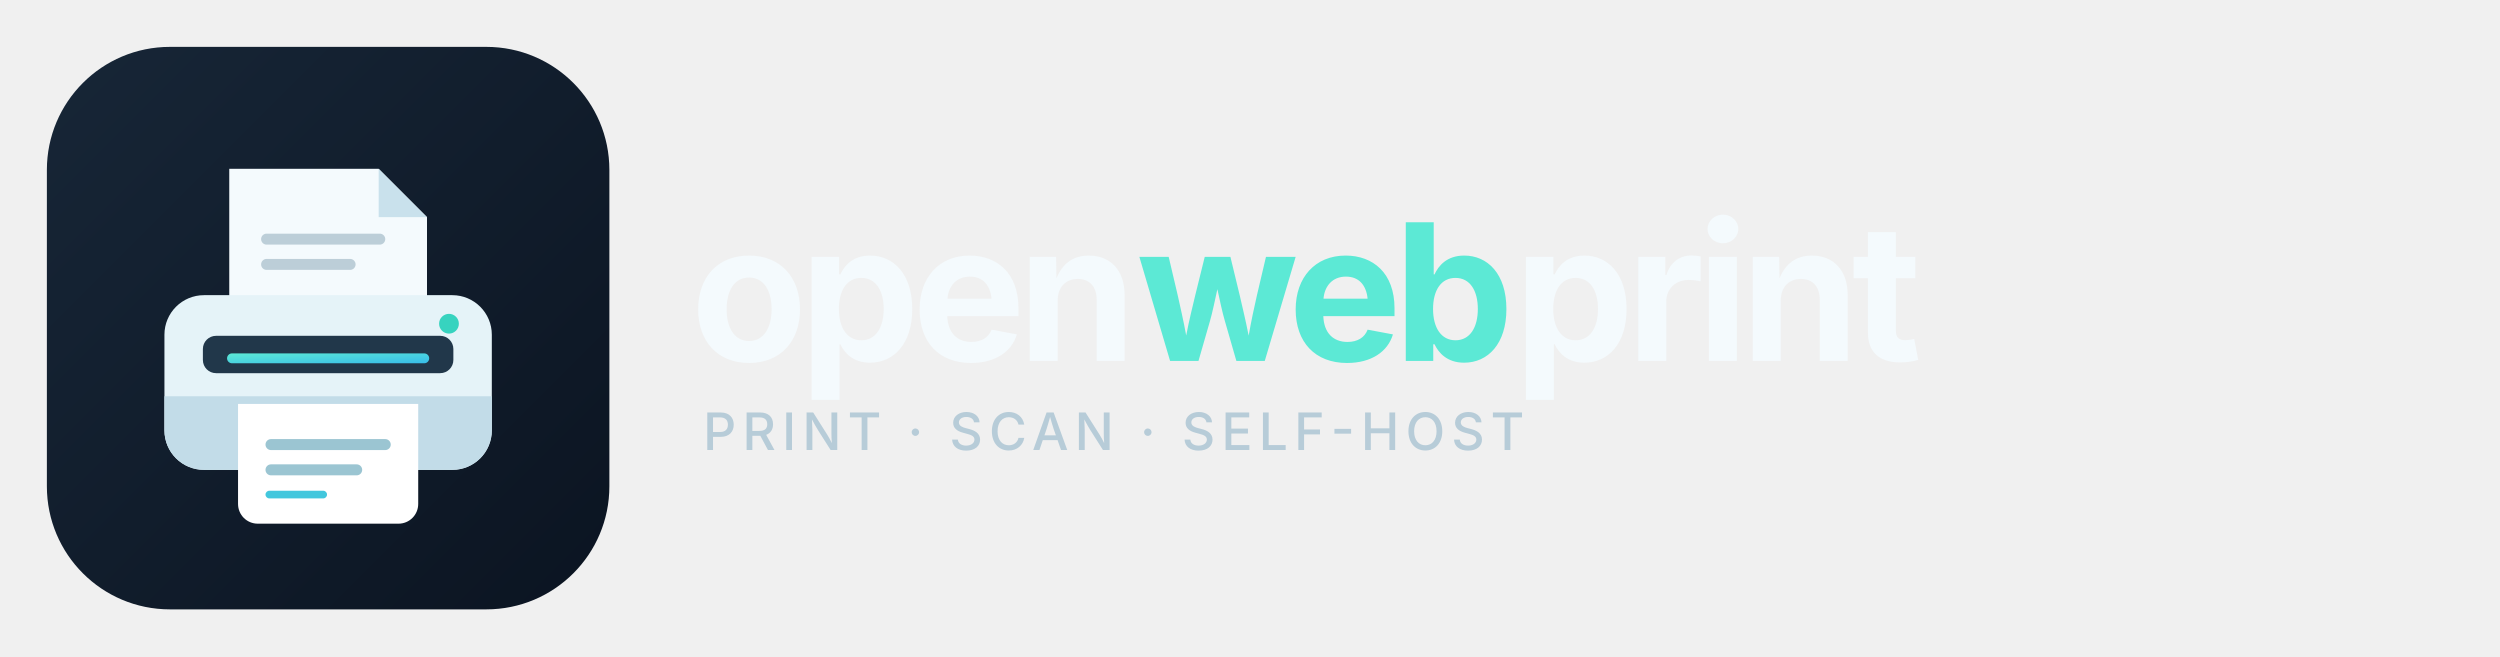
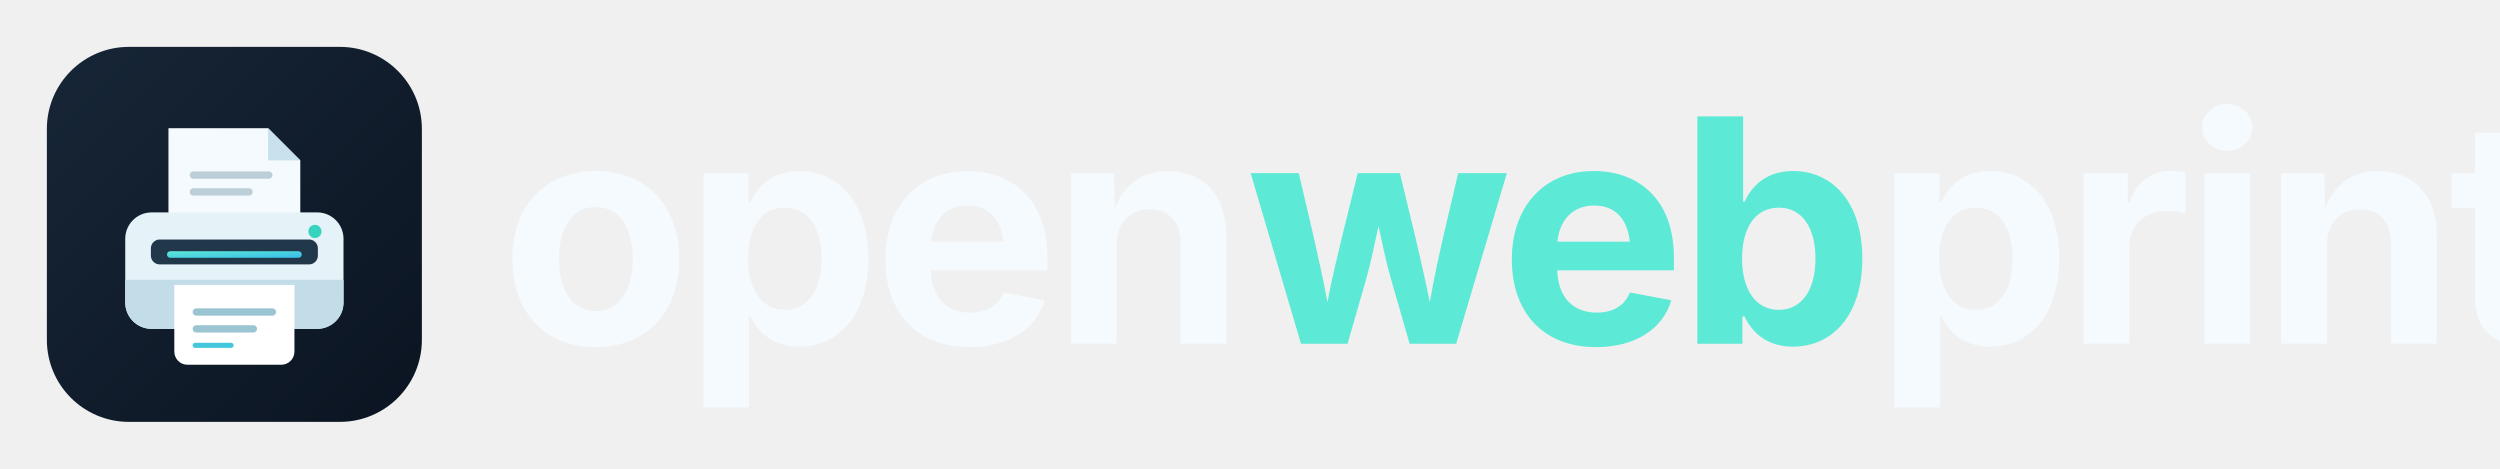
- <svg xmlns="http://www.w3.org/2000/svg" width="1600" height="420" viewBox="0 0 1600 420">
+ <svg xmlns="http://www.w3.org/2000/svg" width="1600" height="300" viewBox="0 0 1600 300">
  <defs>
    <linearGradient id="bg" x1="0" x2="1" y1="0" y2="1">
      <stop stop-color="#172637" />
      <stop offset="1" stop-color="#0B1421" />
    </linearGradient>
    <linearGradient id="a" x1="0" y1="0" x2="1" y2="1">
      <stop stop-color="#5CE9D5" />
      <stop offset="1" stop-color="#38BDE9" />
    </linearGradient>
  </defs>
-   <g transform="translate(30 30) scale(.703125)">
+   <g transform="translate(30 30) scale(.46875)">
    <rect width="512" height="512" rx="112" fill="url(#bg)" />
    <path d="M166 111h136l44 44v91H166z" fill="#F4FAFD" />
    <path d="M302 111v44h44z" fill="#C9E1EC" />
    <rect x="195" y="170" width="113" height="10" rx="5" fill="#BCCED8" />
    <rect x="195" y="193" width="86" height="10" rx="5" fill="#BCCED8" />
    <rect x="107" y="226" width="298" height="159" rx="36" fill="#E5F3F8" />
    <path d="M107 318h298v31c0 20-16 36-36 36H143c-20 0-36-16-36-36z" fill="#C2DCE8" />
    <rect x="142" y="263" width="228" height="34" rx="12" fill="#21374A" />
    <rect x="164" y="279" width="184" height="9" rx="4.5" fill="url(#a)" />
    <circle cx="366" cy="252" r="9" fill="#37D3BF" />
    <path d="M174 325h164v91c0 10-8 18-18 18H192c-10 0-18-8-18-18z" fill="#FFFFFF" />
    <rect x="199" y="357" width="114" height="10" rx="5" fill="#9BC5D2" />
    <rect x="199" y="380" width="88" height="10" rx="5" fill="#9BC5D2" />
    <rect x="199" y="404" width="56" height="7" rx="3.5" fill="#42C7DD" />
  </g>
-   <text x="442" y="231" fill="#F4FAFD" font-family="Inter,Arial,Helvetica,sans-serif" font-size="122" font-weight="750" letter-spacing="-5">open<tspan fill="#5CE9D5">web</tspan>print</text>
-   <text x="450" y="288" fill="#B7CCD8" font-family="Inter,Arial,Helvetica,sans-serif" font-size="33" font-weight="500" letter-spacing="4">PRINT · SCAN · SELF-HOST</text>
+   <text x="320" y="220" fill="#F4FAFD" font-family="Inter,Arial,Helvetica,sans-serif" font-size="200" font-weight="750" letter-spacing="-5">open<tspan fill="#5CE9D5">web</tspan>print</text>
</svg>
